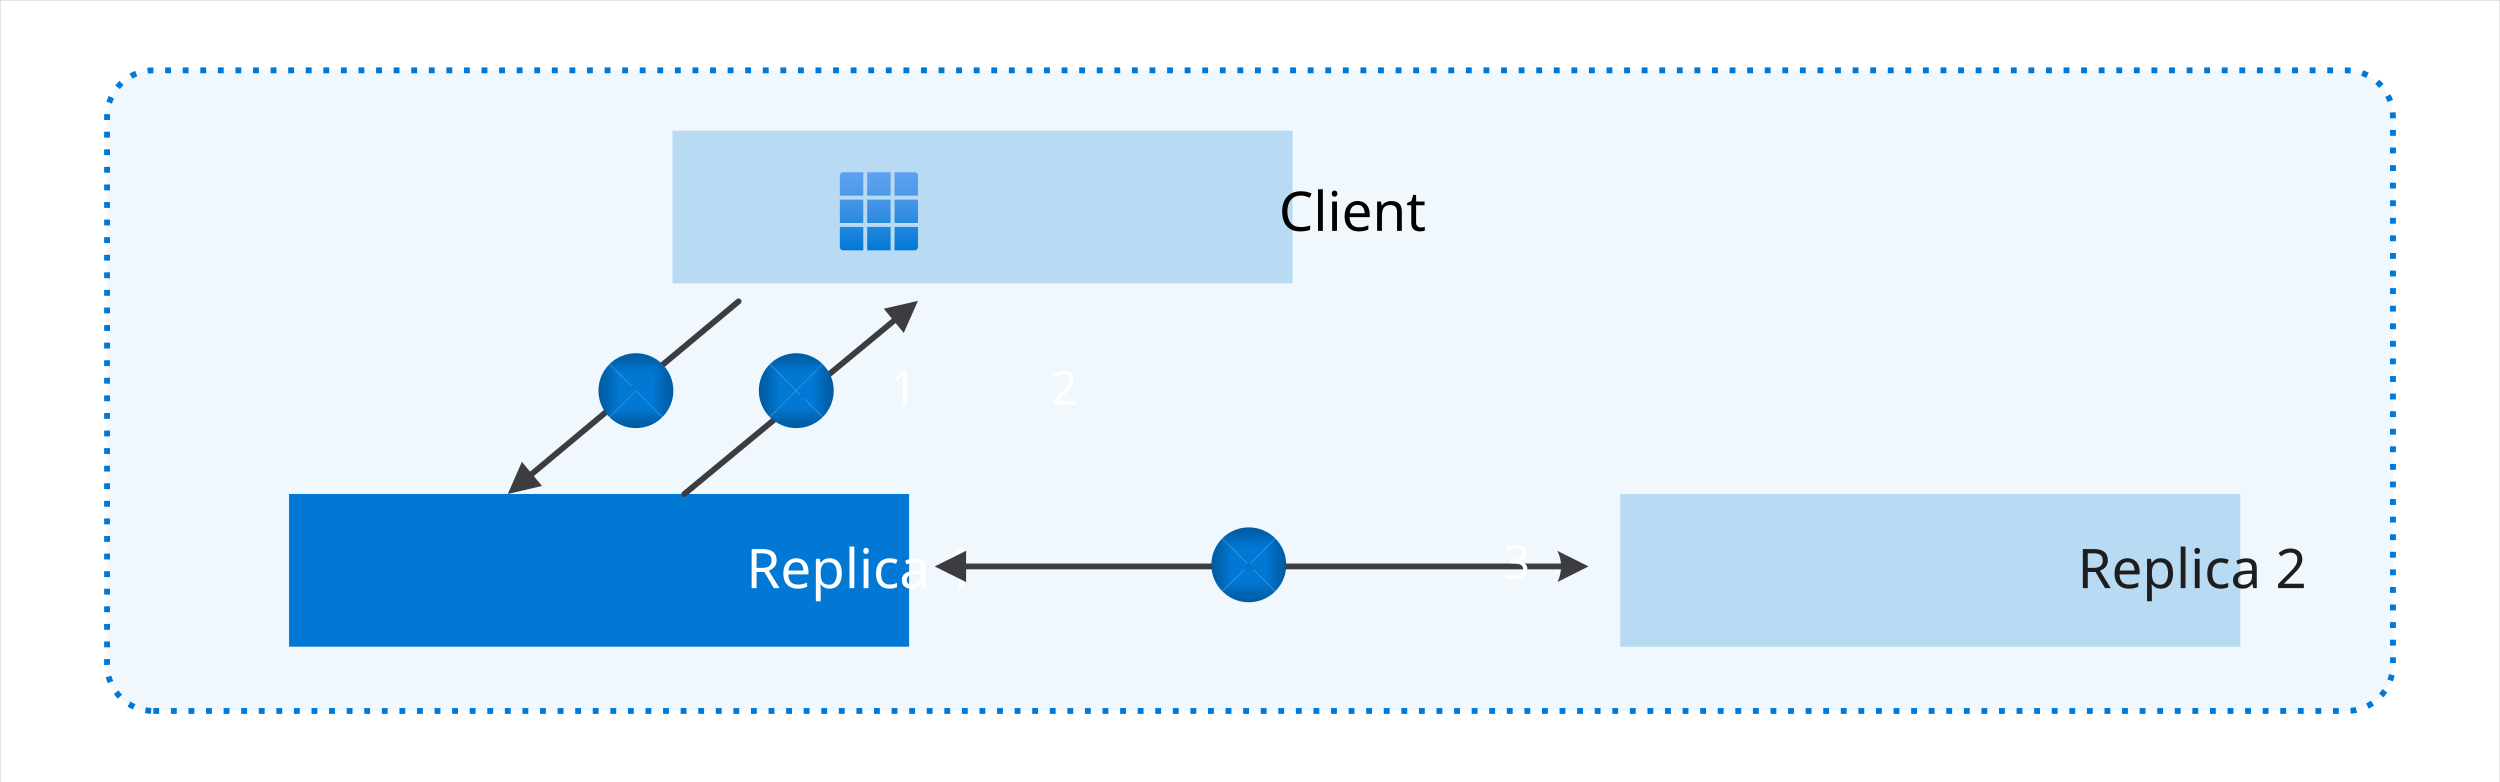
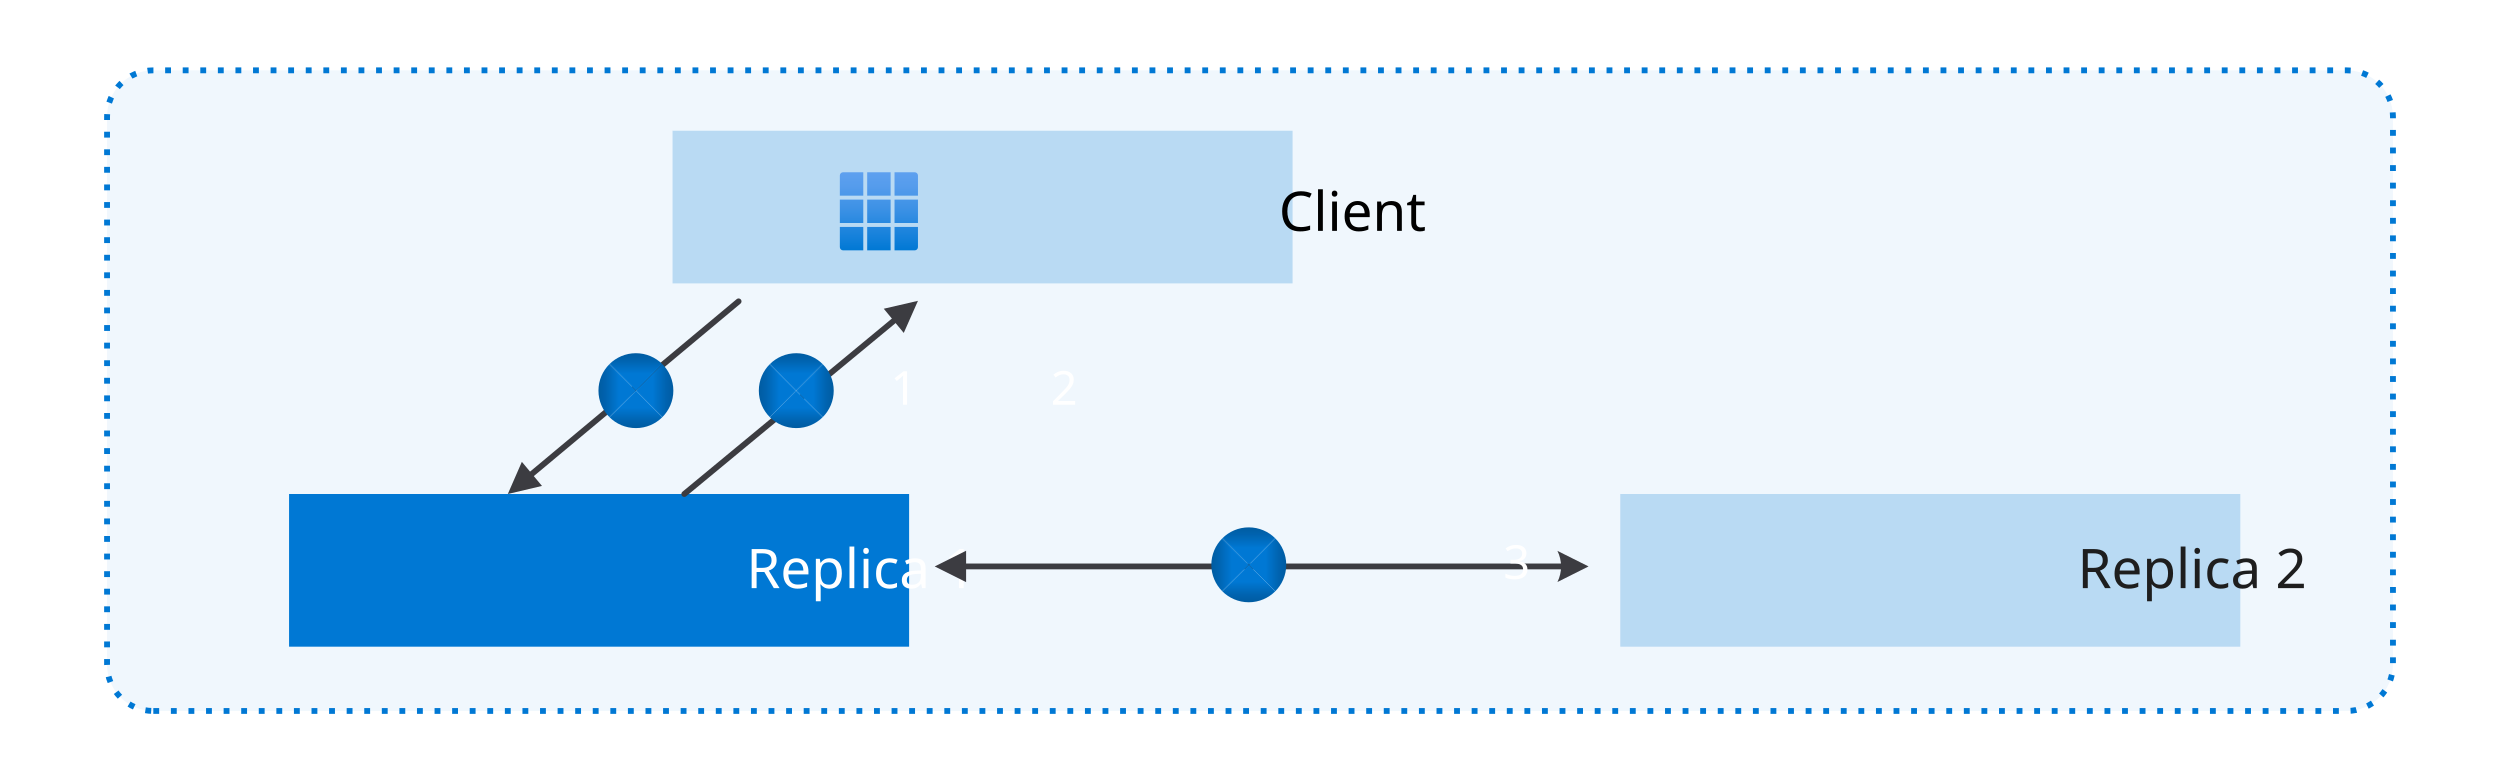
<svg xmlns="http://www.w3.org/2000/svg" xmlns:ns1="http://schemas.microsoft.com/visio/2003/SVGExtensions/" xmlns:xlink="http://www.w3.org/1999/xlink" width="8.889in" height="2.778in" viewBox="0 0 640 200" xml:space="preserve" color-interpolation-filters="sRGB" class="st17">
  <ns1:documentProperties ns1:langID="2052" ns1:metric="true" ns1:viewMarkup="false">
    <ns1:userDefs>
      <ns1:ud ns1:nameU="msvSubprocessMaster" ns1:prompt="" ns1:val="VT4(Rectangle)" />
      <ns1:ud ns1:nameU="msvNoAutoConnect" ns1:val="VT0(1):26" />
    </ns1:userDefs>
  </ns1:documentProperties>
  <style type="text/css">
	
- 		.st1 {fill:#ffffff;stroke:#c7c8c8;stroke-width:0.25}
+ 		.st1 {fill:#ffffff;stroke:none;stroke-width:0.25}
		.st2 {fill:#f0f7fd;stroke:#0078d4;stroke-dasharray:1.5,3;stroke-linecap:butt;stroke-width:1.5}
		.st3 {fill:#0078d4;stroke:none;stroke-linecap:butt;stroke-width:0.561}
		.st4 {fill:#ffffff;font-family:Segoe UI;font-size:1.167em}
		.st5 {fill:#0078d4;fill-opacity:0.23;stroke:none;stroke-linecap:butt;stroke-width:0.561}
		.st6 {fill:#1e1e1e;font-family:Segoe UI;font-size:1.167em}
		.st7 {marker-start:url(#mrkr4-19);stroke:#3c3c41;stroke-linecap:round;stroke-linejoin:round;stroke-width:1.5}
		.st8 {fill:#3c3c41;fill-opacity:1;stroke:#3c3c41;stroke-opacity:1;stroke-width:0.373}
		.st9 {marker-end:url(#mrkr5-27);marker-start:url(#mrkr4-19);stroke:#3c3c41;stroke-linecap:round;stroke-linejoin:round;stroke-width:1.5}
		.st10 {marker-end:url(#mrkr4-33);stroke:#3c3c41;stroke-linecap:round;stroke-linejoin:round;stroke-width:1.5}
		.st11 {fill:none;stroke:none;stroke-linecap:butt;stroke-width:0.561}
		.st12 {fill:#000000;font-family:Segoe UI;font-size:1.167em}
		.st13 {fill:url(#grad0-42);stroke:none;stroke-linecap:butt;stroke-width:0.75}
		.st14 {fill:url(#grad13-47);stroke:none;stroke-linecap:butt;stroke-width:0.561}
		.st15 {fill:none;stroke:none;stroke-linecap:butt;stroke-width:0.75}
		.st16 {fill:#ffffff;font-family:Segoe UI;font-size:1em}
		.st17 {fill:none;fill-rule:evenodd;font-size:12px;overflow:visible;stroke-linecap:square;stroke-miterlimit:3}
	
	</style>
  <defs id="Patterns_And_Gradients">
    <linearGradient id="grad0-42" x1="0" y1="0" x2="1" y2="0" gradientTransform="rotate(-90 0.5 0.5)">
      <stop offset="0" stop-color="#0078d4" stop-opacity="1" />
      <stop offset="0.16" stop-color="#1380da" stop-opacity="1" />
      <stop offset="0.53" stop-color="#3c91e5" stop-opacity="1" />
      <stop offset="0.82" stop-color="#559cec" stop-opacity="1" />
      <stop offset="1" stop-color="#5ea0ef" stop-opacity="1" />
    </linearGradient>
    <pattern id="grad13-47" x="0" y="0" width="1" height="1" patternContentUnits="objectBoundingBox">
      <path d="M 0.5 0.5 L 0 0 L 0 1 z" style="fill:url(#grad0-48)" />
      <path d="M 0.5 0.5 L 1 0 L 1 1 z" style="fill:url(#grad0-49)" />
      <path d="M 0.5 0.5 L 0 0 L 1 0 z" style="fill:url(#grad0-50)" />
      <path d="M 0.5 0.5 L 0 1 L 1 1 z" style="fill:url(#grad0-51)" />
    </pattern>
    <linearGradient id="grad0-48" x1="0" y1="0" x2="1" y2="0" gradientTransform="rotate(180 0.5 0.5)">
      <stop offset="0.45" stop-color="#0078d4" stop-opacity="1" />
      <stop offset="0.805" stop-color="#0063af" stop-opacity="1" />
      <stop offset="1" stop-color="#005ba1" stop-opacity="1" />
    </linearGradient>
    <linearGradient id="grad0-49" x1="0" y1="0" x2="1" y2="0" gradientTransform="rotate(360 0.5 0.5)">
      <stop offset="0.45" stop-color="#0078d4" stop-opacity="1" />
      <stop offset="0.805" stop-color="#0063af" stop-opacity="1" />
      <stop offset="1" stop-color="#005ba1" stop-opacity="1" />
    </linearGradient>
    <linearGradient id="grad0-50" x1="0" y1="0" x2="1" y2="0" gradientTransform="rotate(270 0.5 0.5)">
      <stop offset="0.45" stop-color="#0078d4" stop-opacity="1" />
      <stop offset="0.805" stop-color="#0063af" stop-opacity="1" />
      <stop offset="1" stop-color="#005ba1" stop-opacity="1" />
    </linearGradient>
    <linearGradient id="grad0-51" x1="0" y1="0" x2="1" y2="0" gradientTransform="rotate(90 0.5 0.5)">
      <stop offset="0.45" stop-color="#0078d4" stop-opacity="1" />
      <stop offset="0.805" stop-color="#0063af" stop-opacity="1" />
      <stop offset="1" stop-color="#005ba1" stop-opacity="1" />
    </linearGradient>
  </defs>
  <defs id="Masters" />
  <defs id="Markers">
    <g id="lend4">
      <path d="M 2 1 L 0 0 L 2 -1 L 2 1 " style="stroke:none" />
    </g>
    <marker id="mrkr4-19" class="st8" ns1:arrowType="4" ns1:arrowSize="2" ns1:setback="5.12" refX="5.12" orient="auto" markerUnits="strokeWidth" overflow="visible">
      <use xlink:href="#lend4" transform="scale(2.68) " />
    </marker>
    <g id="lend5">
      <path d="M 2 1 L 0 0 L 1.981 -0.993 C 1.672 -0.365 1.673 0.373 1.985 1 " style="stroke:none" />
    </g>
    <marker id="mrkr5-27" class="st8" ns1:arrowType="5" ns1:arrowSize="2" ns1:setback="4.69" refX="-4.69" orient="auto" markerUnits="strokeWidth" overflow="visible">
      <use xlink:href="#lend5" transform="scale(-2.68,-2.68) " />
    </marker>
    <marker id="mrkr4-33" class="st8" ns1:arrowType="4" ns1:arrowSize="2" ns1:setback="5.36" refX="-5.36" orient="auto" markerUnits="strokeWidth" overflow="visible">
      <use xlink:href="#lend4" transform="scale(-2.68,-2.68) " />
    </marker>
  </defs>
  <g ns1:mID="0" ns1:index="1" ns1:groupContext="foregroundPage">
    <ns1:userDefs>
      <ns1:ud ns1:nameU="msvThemeOrder" ns1:val="VT0(0):26" />
    </ns1:userDefs>
    <ns1:pageProperties ns1:drawingScale="0.0138889" ns1:pageScale="0.0138889" ns1:drawingUnits="29" ns1:shadowOffsetX="8.50394" ns1:shadowOffsetY="-8.50394" />
    <g id="shape75-1" ns1:mID="75" ns1:groupContext="shape" transform="translate(0,4.2126)">
      <rect x="0" y="-4.213" width="640" height="204.213" class="st1" />
    </g>
    <g id="shape145-3" ns1:mID="145" ns1:groupContext="shape" transform="translate(27.4074,-18)">
      <ns1:userDefs>
        <ns1:ud ns1:nameU="CTypeTopLeftSnip" ns1:prompt="" ns1:val="VT0(0):5" />
        <ns1:ud ns1:nameU="CTypeTopRightSnip" ns1:prompt="" ns1:val="VT0(0):5" />
        <ns1:ud ns1:nameU="CTypeBotLeftSnip" ns1:prompt="" ns1:val="VT0(0):5" />
        <ns1:ud ns1:nameU="CTypeBotRightSnip" ns1:prompt="" ns1:val="VT0(0):5" />
        <ns1:ud ns1:nameU="CornerLockHoriz" ns1:prompt="" ns1:val="VT0(1):5" />
        <ns1:ud ns1:nameU="CornerLockVert" ns1:prompt="" ns1:val="VT0(1):5" />
        <ns1:ud ns1:nameU="CornerLockDiag" ns1:prompt="" ns1:val="VT0(0):5" />
        <ns1:ud ns1:nameU="TopLeftOffset" ns1:prompt="" ns1:val="VT0(0.15748031496063):24" />
        <ns1:ud ns1:nameU="TopRightOffset" ns1:prompt="" ns1:val="VT0(0.15748031496063):24" />
        <ns1:ud ns1:nameU="BotLeftOffset" ns1:prompt="" ns1:val="VT0(0.15748031496063):24" />
        <ns1:ud ns1:nameU="BotRightOffset" ns1:prompt="" ns1:val="VT0(0.15748031496063):24" />
        <ns1:ud ns1:nameU="visVersion" ns1:prompt="" ns1:val="VT0(15):26" />
        <ns1:ud ns1:nameU="TopLeftOffset" ns1:prompt="" ns1:val="VT0(0.16438714930588):1" />
        <ns1:ud ns1:nameU="TopRightOffset" ns1:prompt="" ns1:val="VT0(0.16438714930588):1" />
        <ns1:ud ns1:nameU="BotLeftOffset" ns1:prompt="" ns1:val="VT0(0.16438714930588):1" />
        <ns1:ud ns1:nameU="BotRightOffset" ns1:prompt="" ns1:val="VT0(0.16438714930588):1" />
      </ns1:userDefs>
      <path d="M11.84 200 L573.35 200 A11.836 11.836 -180 0 0 585.19 188.16 L585.19 47.84 A11.836 11.836 -180 0 0 573.35        36 L11.84 36 A11.836 11.836 -180 0 0 -0 47.84 L0 188.16 A11.836 11.836 -180 0 0 11.84 200 Z" class="st2" />
    </g>
    <g id="group122-5" transform="translate(625,161.378)" ns1:mID="122" ns1:groupContext="group">
			</g>
    <g id="shape129-6" ns1:mID="129" ns1:groupContext="shape" transform="translate(74,-34.4572)">
      <ns1:textBlock ns1:margins="rect(0,0,0,0)" ns1:tabSpace="42.5197" />
      <ns1:textRect cx="79.366" cy="180.457" width="158.74" height="39.086" />
      <rect x="0" y="160.914" width="158.733" height="39.086" class="st3" />
      <text x="51.53" y="185.01" class="st4" ns1:langID="2052">
        <ns1:paragraph ns1:horizAlign="1" />
        <ns1:tabList />Replica 1</text>
    </g>
    <g id="shape132-9" ns1:mID="132" ns1:groupContext="shape" transform="translate(172.168,-127.457)">
      <rect x="0" y="160.914" width="158.733" height="39.086" class="st5" />
    </g>
    <g id="shape144-11" ns1:mID="144" ns1:groupContext="shape" transform="translate(414.785,-34.4572)">
      <ns1:textBlock ns1:margins="rect(0,0,0,0)" ns1:tabSpace="42.5197" />
      <ns1:textRect cx="79.366" cy="180.457" width="158.74" height="39.086" />
      <rect x="0" y="160.914" width="158.733" height="39.086" class="st5" />
      <text x="51.53" y="185.01" class="st6" ns1:langID="2052">
        <ns1:paragraph ns1:horizAlign="1" />
        <ns1:tabList />Replica 2</text>
    </g>
    <g id="shape154-14" ns1:mID="154" ns1:groupContext="shape" transform="translate(1.83563,-27.0807) rotate(-39.8531)">
      <ns1:userDefs>
        <ns1:ud ns1:nameU="visVersion" ns1:prompt="" ns1:val="VT0(17):26" />
      </ns1:userDefs>
      <path d="M7.68 200 L8.04 200 L76.95 200" class="st7" />
    </g>
    <g id="shape156-20" ns1:mID="156" ns1:groupContext="shape" transform="translate(239.282,-55)">
      <ns1:userDefs>
        <ns1:ud ns1:nameU="visVersion" ns1:prompt="" ns1:val="VT0(17):26" />
      </ns1:userDefs>
      <path d="M7.68 200 L8.04 200 L160.35 200" class="st9" />
    </g>
    <g id="shape157-28" ns1:mID="157" ns1:groupContext="shape" transform="translate(47.7401,-27.6783) rotate(-39.5852)">
      <ns1:userDefs>
        <ns1:ud ns1:nameU="visVersion" ns1:prompt="" ns1:val="VT0(17):26" />
      </ns1:userDefs>
      <path d="M0 200 L69.57 200" class="st10" />
    </g>
    <g id="group158-34" transform="translate(215,-125.914)" ns1:mID="158" ns1:groupContext="group">
      <g id="shape141-35" ns1:mID="141" ns1:groupContext="shape" transform="translate(26.9308,0)">
        <ns1:textBlock ns1:margins="rect(0,0,0,0)" ns1:tabSpace="42.5197" />
        <ns1:textRect cx="23.069" cy="180.457" width="46.14" height="39.086" />
        <rect x="0" y="160.914" width="46.138" height="39.086" class="st11" />
        <text x="5.35" y="185.01" class="st12" ns1:langID="2052">
          <ns1:paragraph ns1:horizAlign="1" />
          <ns1:tabList />Client</text>
      </g>
      <g id="group151-38" transform="translate(0,-10)" ns1:mID="151" ns1:groupContext="group">
        <g id="shape152-39" ns1:mID="152" ns1:groupContext="shape">
          <path d="M7 194 L13 194 L13 200 L7 200 L7 194 ZM0 186 L6 186 L6 180 L0.84 180 a0.838 0.838 -180 0 0 -0.838          0.838 L0 186 ZM0.84 200 L6 200 L6 194 L0 194 L0 199.16 a0.838 0.838 -180 0 0 0.838 0.838 ZM0          193 L6 193 L6 187 L0 187 L0 193 ZM14 200 L19.16 200 a0.838 0.838 -180 0 0 0.838 -0.838 L20 194          L14 194 L14 200 ZM7 193 L13 193 L13 187 L7 187 L7 193 ZM14 193 L20 193 L20 187 L14 187 L14 193 ZM14          180 L14 186 L20 186 L20 180.84 a0.838 0.838 -180 0 0 -0.838 -0.838 L14 180 ZM7 186 L13 186 L13          180 L7 180 L7 186 Z" class="st13" />
        </g>
      </g>
    </g>
    <g id="group159-43" transform="translate(153.205,-90.4143)" ns1:mID="159" ns1:groupContext="group">
      <g id="shape160-44" ns1:mID="160" ns1:groupContext="shape" transform="translate(0,380.829) scale(1,-1)">
        <ellipse cx="9.586" cy="190.414" rx="9.586" ry="9.586" class="st14" />
      </g>
      <g id="shape161-52" ns1:mID="161" ns1:groupContext="shape" transform="translate(2.93206,-1.91692)">
        <ns1:textBlock ns1:margins="rect(0,0,0,0)" ns1:tabSpace="42.5197" />
        <ns1:textRect cx="6.39" cy="192.331" width="12.79" height="15.337" />
        <rect x="0" y="184.663" width="12.781" height="15.337" class="st15" />
        <text x="3.16" y="195.93" class="st16" ns1:langID="2052">
          <ns1:paragraph ns1:horizAlign="1" />
          <ns1:tabList />1</text>
      </g>
    </g>
    <g id="group165-55" transform="translate(194.26,-90.4143)" ns1:mID="165" ns1:groupContext="group">
      <g id="shape166-56" ns1:mID="166" ns1:groupContext="shape" transform="translate(0,380.829) scale(1,-1)">
        <ellipse cx="9.586" cy="190.414" rx="9.586" ry="9.586" class="st14" />
      </g>
      <g id="shape167-59" ns1:mID="167" ns1:groupContext="shape" transform="translate(2.93206,-1.91692)">
        <ns1:textBlock ns1:margins="rect(0,0,0,0)" ns1:tabSpace="42.5197" />
        <ns1:textRect cx="6.39" cy="192.331" width="12.79" height="15.337" />
        <rect x="0" y="184.663" width="12.781" height="15.337" class="st15" />
        <text x="3.16" y="195.93" class="st16" ns1:langID="2052">
          <ns1:paragraph ns1:horizAlign="1" />
          <ns1:tabList />2</text>
      </g>
    </g>
    <g id="group168-62" transform="translate(310.102,-45.8286)" ns1:mID="168" ns1:groupContext="group">
      <g id="shape169-63" ns1:mID="169" ns1:groupContext="shape" transform="translate(0,380.829) scale(1,-1)">
        <ellipse cx="9.586" cy="190.414" rx="9.586" ry="9.586" class="st14" />
      </g>
      <g id="shape170-66" ns1:mID="170" ns1:groupContext="shape" transform="translate(2.93206,-1.91692)">
        <ns1:textBlock ns1:margins="rect(0,0,0,0)" ns1:tabSpace="42.5197" />
        <ns1:textRect cx="6.39" cy="192.331" width="12.79" height="15.337" />
        <rect x="0" y="184.663" width="12.781" height="15.337" class="st15" />
        <text x="3.16" y="195.93" class="st16" ns1:langID="2052">
          <ns1:paragraph ns1:horizAlign="1" />
          <ns1:tabList />3</text>
      </g>
    </g>
  </g>
</svg>
